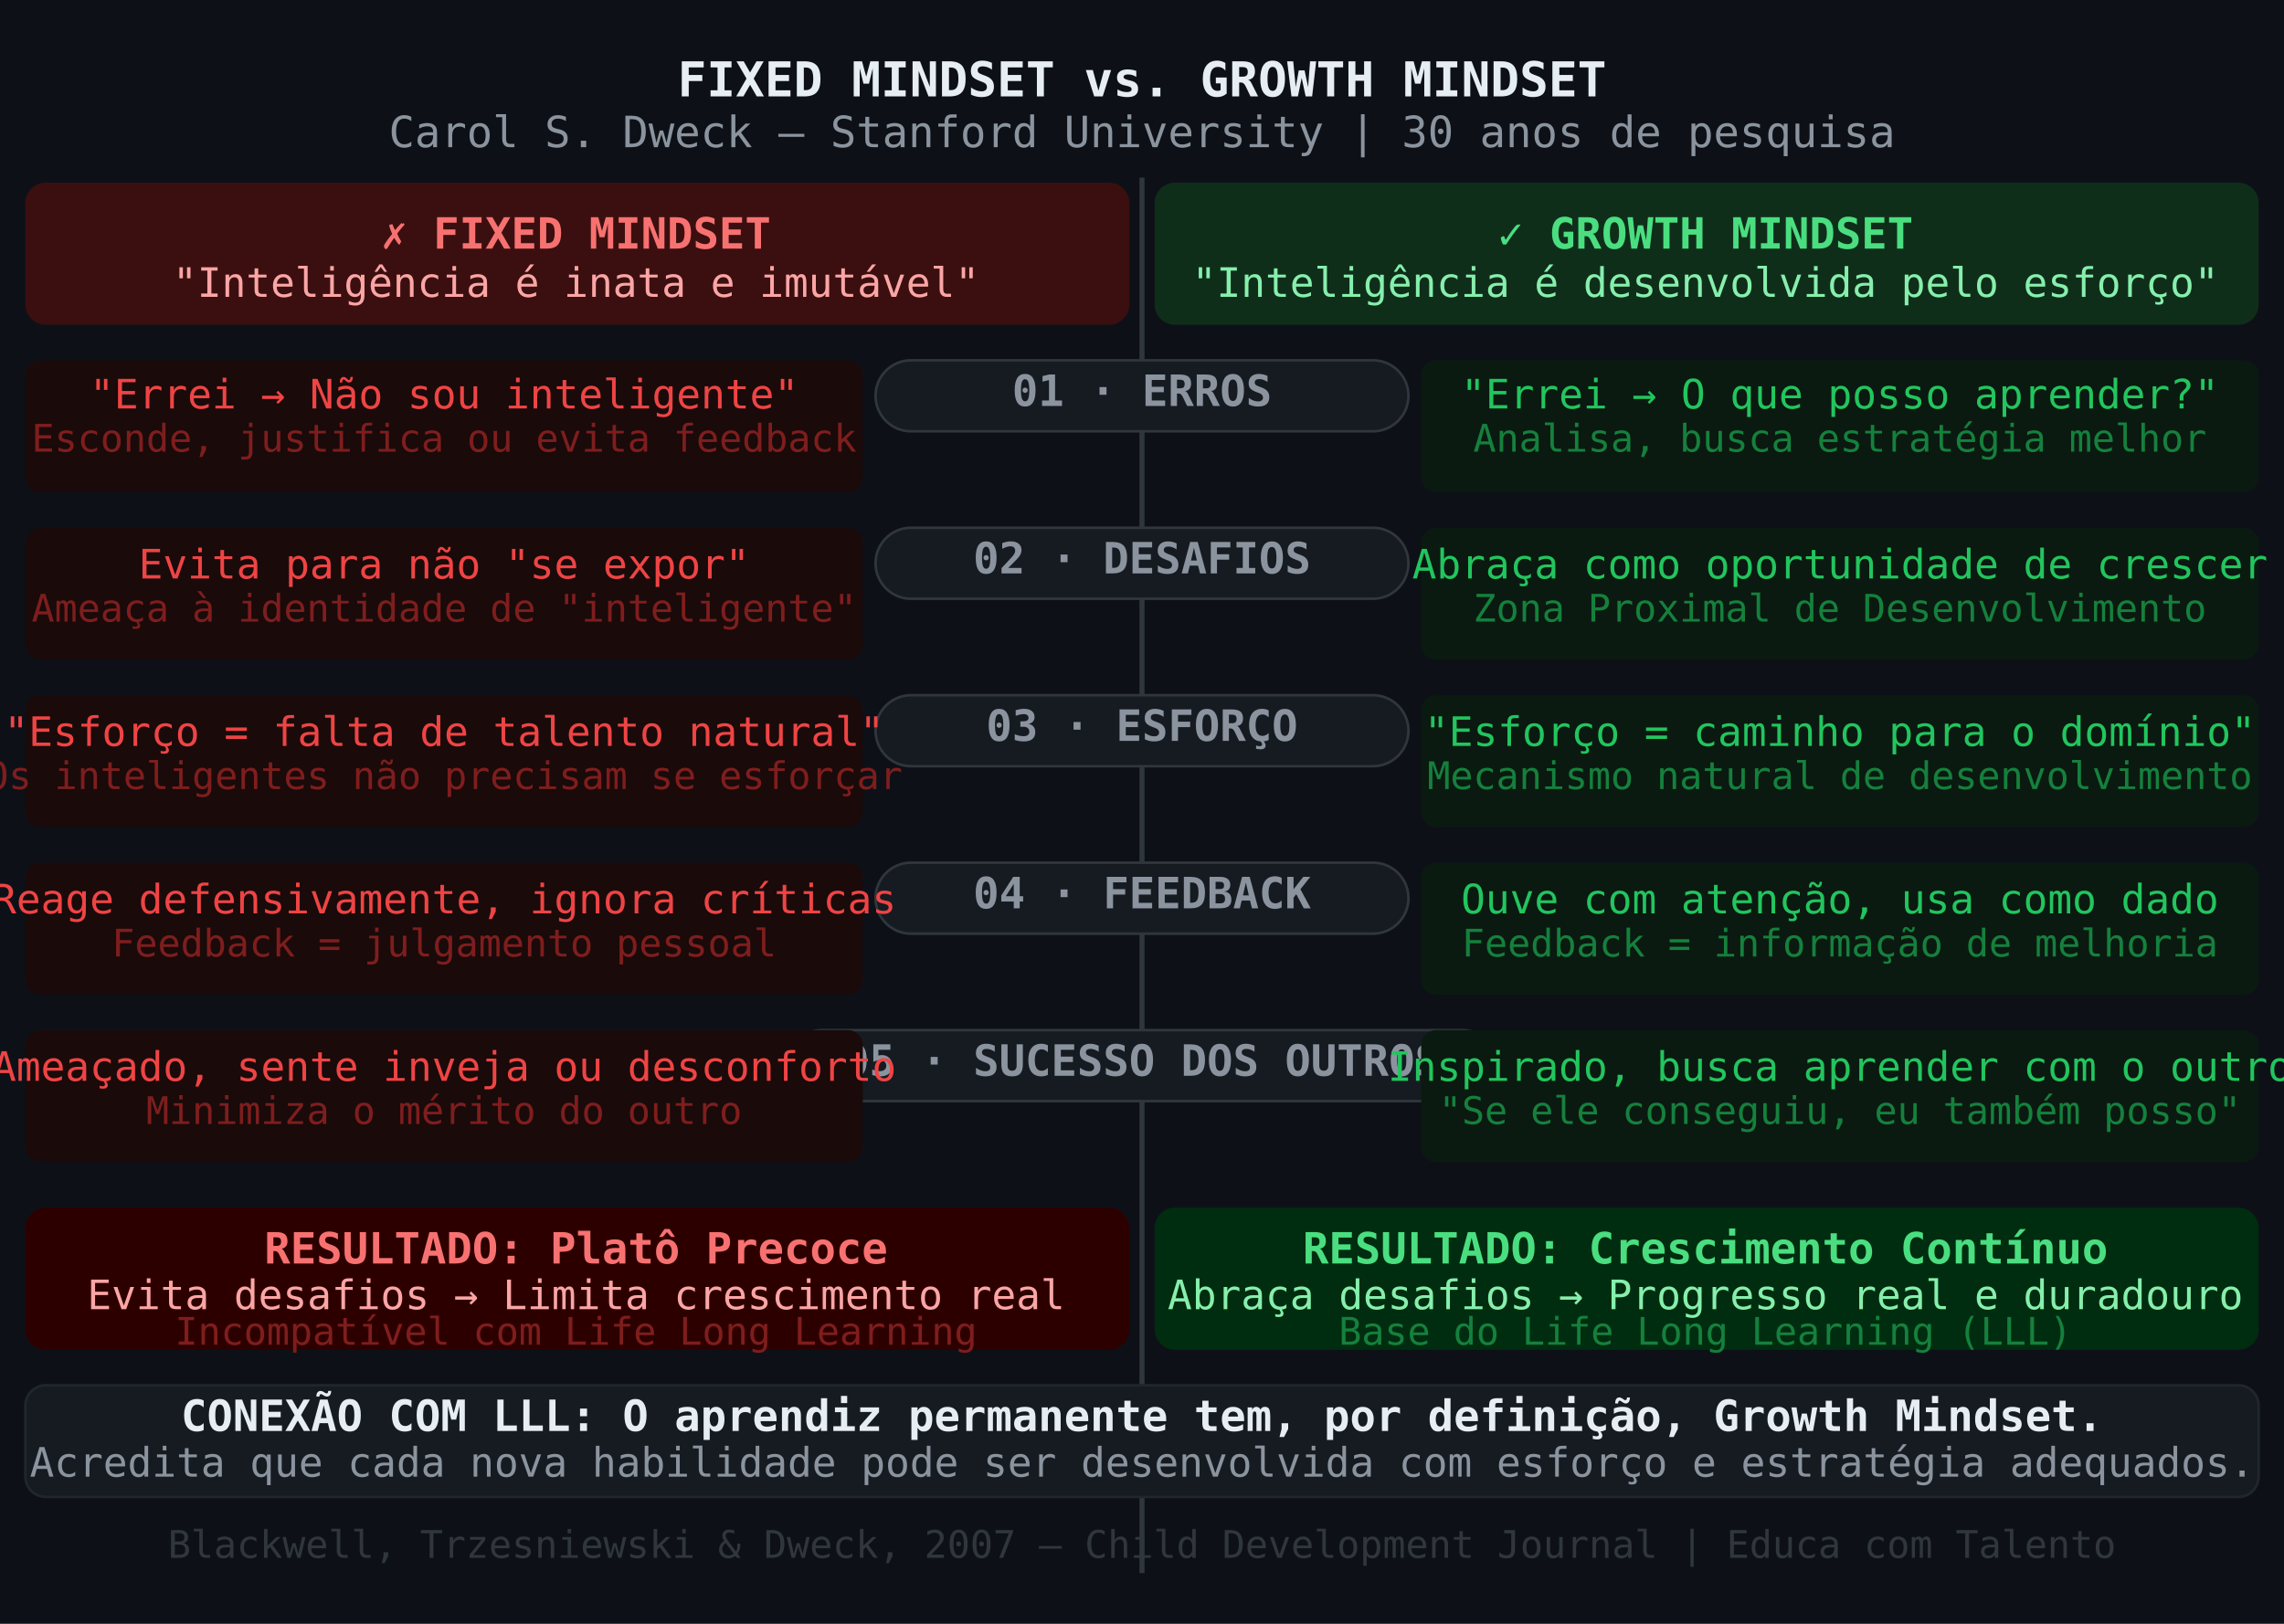
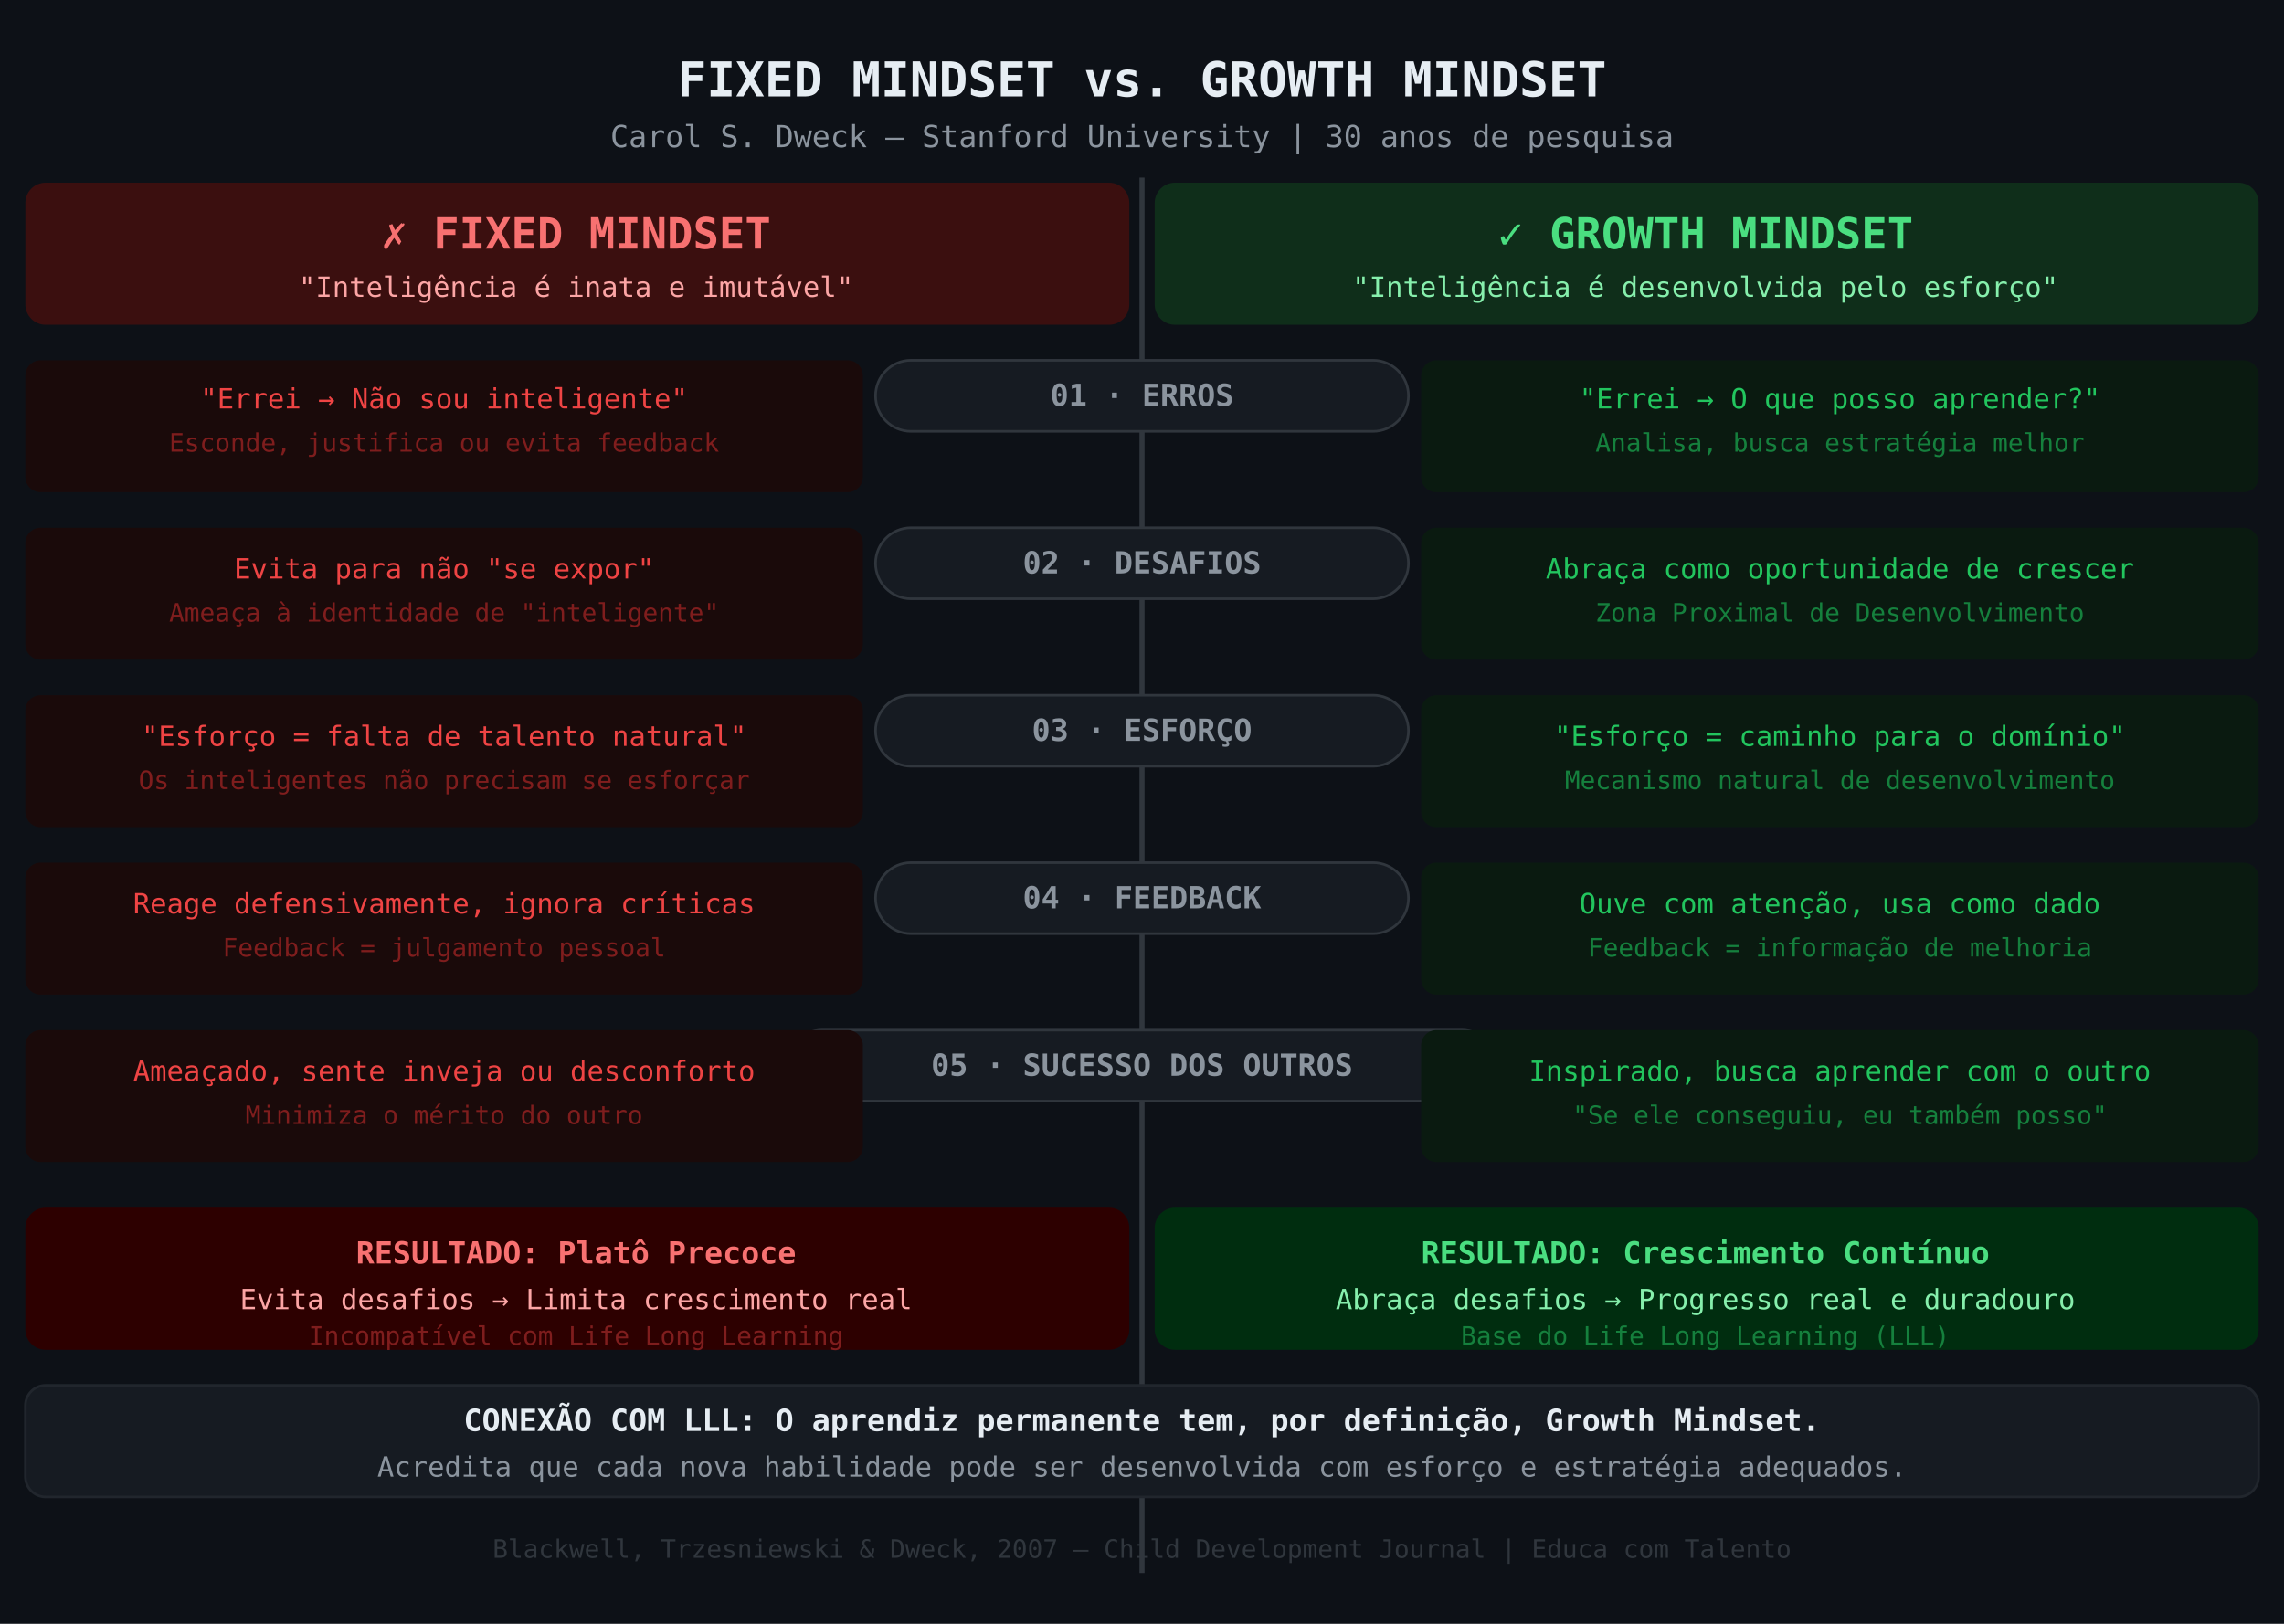
<svg xmlns="http://www.w3.org/2000/svg" viewBox="0 0 900 640" width="900" height="640">
  <rect width="900" height="640" fill="#0d1117" />
  <text x="450" y="38" text-anchor="middle" font-family="monospace" font-size="19" font-weight="bold" fill="#e6edf3">
    FIXED MINDSET vs. GROWTH MINDSET
  </text>
-   <text x="450" y="58" text-anchor="middle" font-family="monospace" font-size="17" fill="#8b949e">
+   <text x="450" y="58" text-anchor="middle" font-family="monospace" font-size="12" fill="#8b949e">
    Carol S. Dweck — Stanford University | 30 anos de pesquisa
  </text>
  <line x1="450" y1="70" x2="450" y2="620" stroke="#30363d" stroke-width="2" />
  <rect x="10" y="72" width="435" height="56" rx="8" fill="#3b0f0f" />
  <text x="227" y="98" text-anchor="middle" font-family="monospace" font-size="17" font-weight="bold" fill="#f87171">
    ✗  FIXED MINDSET
  </text>
-   <text x="227" y="117" text-anchor="middle" font-family="monospace" font-size="16" fill="#fca5a5">
+   <text x="227" y="117" text-anchor="middle" font-family="monospace" font-size="11" fill="#fca5a5">
    "Inteligência é inata e imutável"
  </text>
  <rect x="455" y="72" width="435" height="56" rx="8" fill="#0f2e1a" />
  <text x="672" y="98" text-anchor="middle" font-family="monospace" font-size="17" font-weight="bold" fill="#4ade80">
    ✓  GROWTH MINDSET
  </text>
-   <text x="672" y="117" text-anchor="middle" font-family="monospace" font-size="16" fill="#86efac">
+   <text x="672" y="117" text-anchor="middle" font-family="monospace" font-size="11" fill="#86efac">
    "Inteligência é desenvolvida pelo esforço"
  </text>
  <rect x="345" y="142" width="210" height="28" rx="14" fill="#161b22" stroke="#30363d" stroke-width="1" />
-   <text x="450" y="160" text-anchor="middle" font-family="monospace" font-size="17" font-weight="bold" fill="#8b949e">
+   <text x="450" y="160" text-anchor="middle" font-family="monospace" font-size="12" font-weight="bold" fill="#8b949e">
    01 · ERROS
  </text>
  <rect x="10" y="142" width="330" height="52" rx="6" fill="#1a0a0a" />
-   <text x="175" y="161" text-anchor="middle" font-family="monospace" font-size="16" fill="#ef4444">
+   <text x="175" y="161" text-anchor="middle" font-family="monospace" font-size="11" fill="#ef4444">
    "Errei → Não sou inteligente"
  </text>
-   <text x="175" y="178" text-anchor="middle" font-family="monospace" font-size="15" fill="#7f1d1d">
+   <text x="175" y="178" text-anchor="middle" font-family="monospace" font-size="10" fill="#7f1d1d">
    Esconde, justifica ou evita feedback
  </text>
  <rect x="560" y="142" width="330" height="52" rx="6" fill="#0a1a10" />
-   <text x="725" y="161" text-anchor="middle" font-family="monospace" font-size="16" fill="#22c55e">
+   <text x="725" y="161" text-anchor="middle" font-family="monospace" font-size="11" fill="#22c55e">
    "Errei → O que posso aprender?"
  </text>
-   <text x="725" y="178" text-anchor="middle" font-family="monospace" font-size="15" fill="#15803d">
+   <text x="725" y="178" text-anchor="middle" font-family="monospace" font-size="10" fill="#15803d">
    Analisa, busca estratégia melhor
  </text>
  <rect x="345" y="208" width="210" height="28" rx="14" fill="#161b22" stroke="#30363d" stroke-width="1" />
-   <text x="450" y="226" text-anchor="middle" font-family="monospace" font-size="17" font-weight="bold" fill="#8b949e">
+   <text x="450" y="226" text-anchor="middle" font-family="monospace" font-size="12" font-weight="bold" fill="#8b949e">
    02 · DESAFIOS
  </text>
  <rect x="10" y="208" width="330" height="52" rx="6" fill="#1a0a0a" />
-   <text x="175" y="228" text-anchor="middle" font-family="monospace" font-size="16" fill="#ef4444">
+   <text x="175" y="228" text-anchor="middle" font-family="monospace" font-size="11" fill="#ef4444">
    Evita para não "se expor"
  </text>
-   <text x="175" y="245" text-anchor="middle" font-family="monospace" font-size="15" fill="#7f1d1d">
+   <text x="175" y="245" text-anchor="middle" font-family="monospace" font-size="10" fill="#7f1d1d">
    Ameaça à identidade de "inteligente"
  </text>
  <rect x="560" y="208" width="330" height="52" rx="6" fill="#0a1a10" />
-   <text x="725" y="228" text-anchor="middle" font-family="monospace" font-size="16" fill="#22c55e">
+   <text x="725" y="228" text-anchor="middle" font-family="monospace" font-size="11" fill="#22c55e">
    Abraça como oportunidade de crescer
  </text>
-   <text x="725" y="245" text-anchor="middle" font-family="monospace" font-size="15" fill="#15803d">
+   <text x="725" y="245" text-anchor="middle" font-family="monospace" font-size="10" fill="#15803d">
    Zona Proximal de Desenvolvimento
  </text>
  <rect x="345" y="274" width="210" height="28" rx="14" fill="#161b22" stroke="#30363d" stroke-width="1" />
-   <text x="450" y="292" text-anchor="middle" font-family="monospace" font-size="17" font-weight="bold" fill="#8b949e">
+   <text x="450" y="292" text-anchor="middle" font-family="monospace" font-size="12" font-weight="bold" fill="#8b949e">
    03 · ESFORÇO
  </text>
  <rect x="10" y="274" width="330" height="52" rx="6" fill="#1a0a0a" />
-   <text x="175" y="294" text-anchor="middle" font-family="monospace" font-size="16" fill="#ef4444">
+   <text x="175" y="294" text-anchor="middle" font-family="monospace" font-size="11" fill="#ef4444">
    "Esforço = falta de talento natural"
  </text>
-   <text x="175" y="311" text-anchor="middle" font-family="monospace" font-size="15" fill="#7f1d1d">
+   <text x="175" y="311" text-anchor="middle" font-family="monospace" font-size="10" fill="#7f1d1d">
    Os inteligentes não precisam se esforçar
  </text>
  <rect x="560" y="274" width="330" height="52" rx="6" fill="#0a1a10" />
-   <text x="725" y="294" text-anchor="middle" font-family="monospace" font-size="16" fill="#22c55e">
+   <text x="725" y="294" text-anchor="middle" font-family="monospace" font-size="11" fill="#22c55e">
    "Esforço = caminho para o domínio"
  </text>
-   <text x="725" y="311" text-anchor="middle" font-family="monospace" font-size="15" fill="#15803d">
+   <text x="725" y="311" text-anchor="middle" font-family="monospace" font-size="10" fill="#15803d">
    Mecanismo natural de desenvolvimento
  </text>
  <rect x="345" y="340" width="210" height="28" rx="14" fill="#161b22" stroke="#30363d" stroke-width="1" />
-   <text x="450" y="358" text-anchor="middle" font-family="monospace" font-size="17" font-weight="bold" fill="#8b949e">
+   <text x="450" y="358" text-anchor="middle" font-family="monospace" font-size="12" font-weight="bold" fill="#8b949e">
    04 · FEEDBACK
  </text>
  <rect x="10" y="340" width="330" height="52" rx="6" fill="#1a0a0a" />
-   <text x="175" y="360" text-anchor="middle" font-family="monospace" font-size="16" fill="#ef4444">
+   <text x="175" y="360" text-anchor="middle" font-family="monospace" font-size="11" fill="#ef4444">
    Reage defensivamente, ignora críticas
  </text>
-   <text x="175" y="377" text-anchor="middle" font-family="monospace" font-size="15" fill="#7f1d1d">
+   <text x="175" y="377" text-anchor="middle" font-family="monospace" font-size="10" fill="#7f1d1d">
    Feedback = julgamento pessoal
  </text>
  <rect x="560" y="340" width="330" height="52" rx="6" fill="#0a1a10" />
-   <text x="725" y="360" text-anchor="middle" font-family="monospace" font-size="16" fill="#22c55e">
+   <text x="725" y="360" text-anchor="middle" font-family="monospace" font-size="11" fill="#22c55e">
    Ouve com atenção, usa como dado
  </text>
-   <text x="725" y="377" text-anchor="middle" font-family="monospace" font-size="15" fill="#15803d">
+   <text x="725" y="377" text-anchor="middle" font-family="monospace" font-size="10" fill="#15803d">
    Feedback = informação de melhoria
  </text>
  <rect x="310" y="406" width="280" height="28" rx="14" fill="#161b22" stroke="#30363d" stroke-width="1" />
-   <text x="450" y="424" text-anchor="middle" font-family="monospace" font-size="17" font-weight="bold" fill="#8b949e">
+   <text x="450" y="424" text-anchor="middle" font-family="monospace" font-size="12" font-weight="bold" fill="#8b949e">
    05 · SUCESSO DOS OUTROS
  </text>
  <rect x="10" y="406" width="330" height="52" rx="6" fill="#1a0a0a" />
-   <text x="175" y="426" text-anchor="middle" font-family="monospace" font-size="16" fill="#ef4444">
+   <text x="175" y="426" text-anchor="middle" font-family="monospace" font-size="11" fill="#ef4444">
    Ameaçado, sente inveja ou desconforto
  </text>
-   <text x="175" y="443" text-anchor="middle" font-family="monospace" font-size="15" fill="#7f1d1d">
+   <text x="175" y="443" text-anchor="middle" font-family="monospace" font-size="10" fill="#7f1d1d">
    Minimiza o mérito do outro
  </text>
  <rect x="560" y="406" width="330" height="52" rx="6" fill="#0a1a10" />
-   <text x="725" y="426" text-anchor="middle" font-family="monospace" font-size="16" fill="#22c55e">
+   <text x="725" y="426" text-anchor="middle" font-family="monospace" font-size="11" fill="#22c55e">
    Inspirado, busca aprender com o outro
  </text>
-   <text x="725" y="443" text-anchor="middle" font-family="monospace" font-size="15" fill="#15803d">
+   <text x="725" y="443" text-anchor="middle" font-family="monospace" font-size="10" fill="#15803d">
    "Se ele conseguiu, eu também posso"
  </text>
  <rect x="10" y="476" width="435" height="56" rx="8" fill="#2d0000" />
-   <text x="227" y="498" text-anchor="middle" font-family="monospace" font-size="17" font-weight="bold" fill="#f87171">
+   <text x="227" y="498" text-anchor="middle" font-family="monospace" font-size="12" font-weight="bold" fill="#f87171">
    RESULTADO: Platô Precoce
  </text>
-   <text x="227" y="516" text-anchor="middle" font-family="monospace" font-size="16" fill="#fca5a5">
+   <text x="227" y="516" text-anchor="middle" font-family="monospace" font-size="11" fill="#fca5a5">
    Evita desafios → Limita crescimento real
  </text>
-   <text x="227" y="530" text-anchor="middle" font-family="monospace" font-size="15" fill="#7f1d1d">
+   <text x="227" y="530" text-anchor="middle" font-family="monospace" font-size="10" fill="#7f1d1d">
    Incompatível com Life Long Learning
  </text>
  <rect x="455" y="476" width="435" height="56" rx="8" fill="#002d0f" />
-   <text x="672" y="498" text-anchor="middle" font-family="monospace" font-size="17" font-weight="bold" fill="#4ade80">
+   <text x="672" y="498" text-anchor="middle" font-family="monospace" font-size="12" font-weight="bold" fill="#4ade80">
    RESULTADO: Crescimento Contínuo
  </text>
-   <text x="672" y="516" text-anchor="middle" font-family="monospace" font-size="16" fill="#86efac">
+   <text x="672" y="516" text-anchor="middle" font-family="monospace" font-size="11" fill="#86efac">
    Abraça desafios → Progresso real e duradouro
  </text>
-   <text x="672" y="530" text-anchor="middle" font-family="monospace" font-size="15" fill="#15803d">
+   <text x="672" y="530" text-anchor="middle" font-family="monospace" font-size="10" fill="#15803d">
    Base do Life Long Learning (LLL)
  </text>
  <rect x="10" y="546" width="880" height="44" rx="8" fill="#161b22" stroke="#21262d" stroke-width="1" />
-   <text x="450" y="564" text-anchor="middle" font-family="monospace" font-size="17" font-weight="bold" fill="#e6edf3">
+   <text x="450" y="564" text-anchor="middle" font-family="monospace" font-size="12" font-weight="bold" fill="#e6edf3">
    CONEXÃO COM LLL: O aprendiz permanente tem, por definição, Growth Mindset.
  </text>
-   <text x="450" y="582" text-anchor="middle" font-family="monospace" font-size="16" fill="#8b949e">
+   <text x="450" y="582" text-anchor="middle" font-family="monospace" font-size="11" fill="#8b949e">
    Acredita que cada nova habilidade pode ser desenvolvida com esforço e estratégia adequados.
  </text>
-   <text x="450" y="614" text-anchor="middle" font-family="monospace" font-size="15" fill="#30363d">
+   <text x="450" y="614" text-anchor="middle" font-family="monospace" font-size="10" fill="#30363d">
    Blackwell, Trzesniewski &amp; Dweck, 2007 — Child Development Journal | Educa com Talento
  </text>
</svg>
